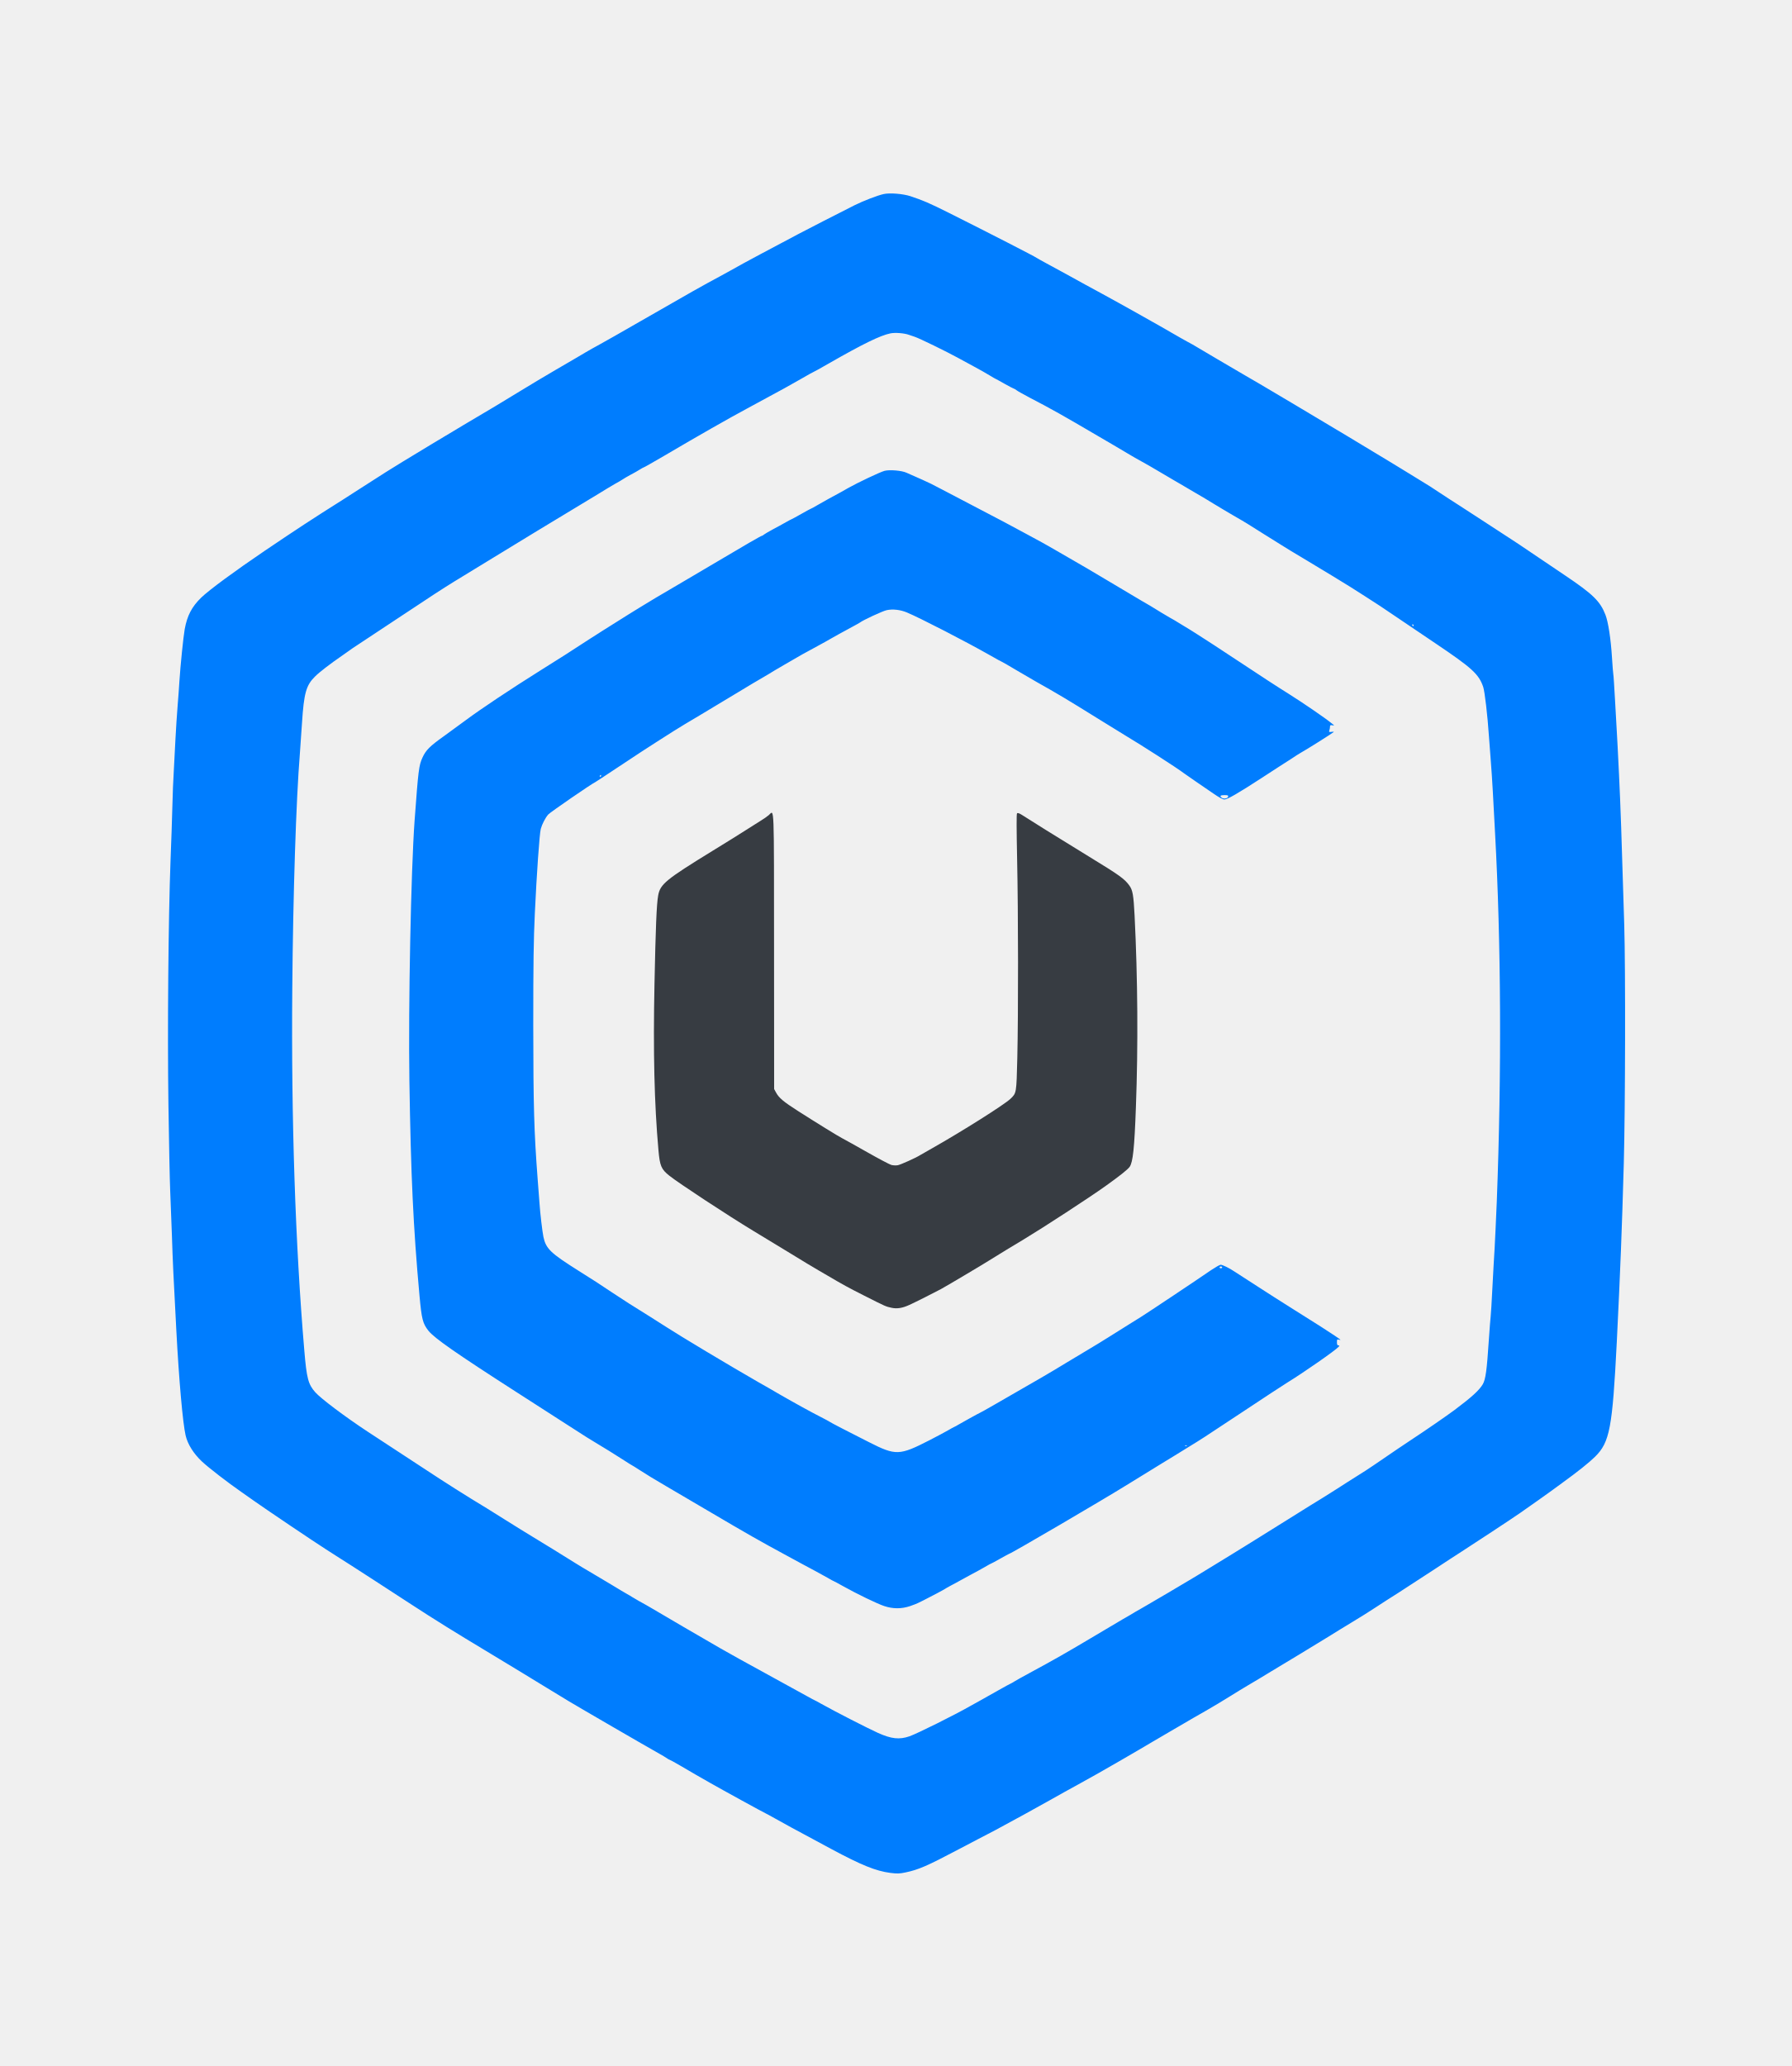
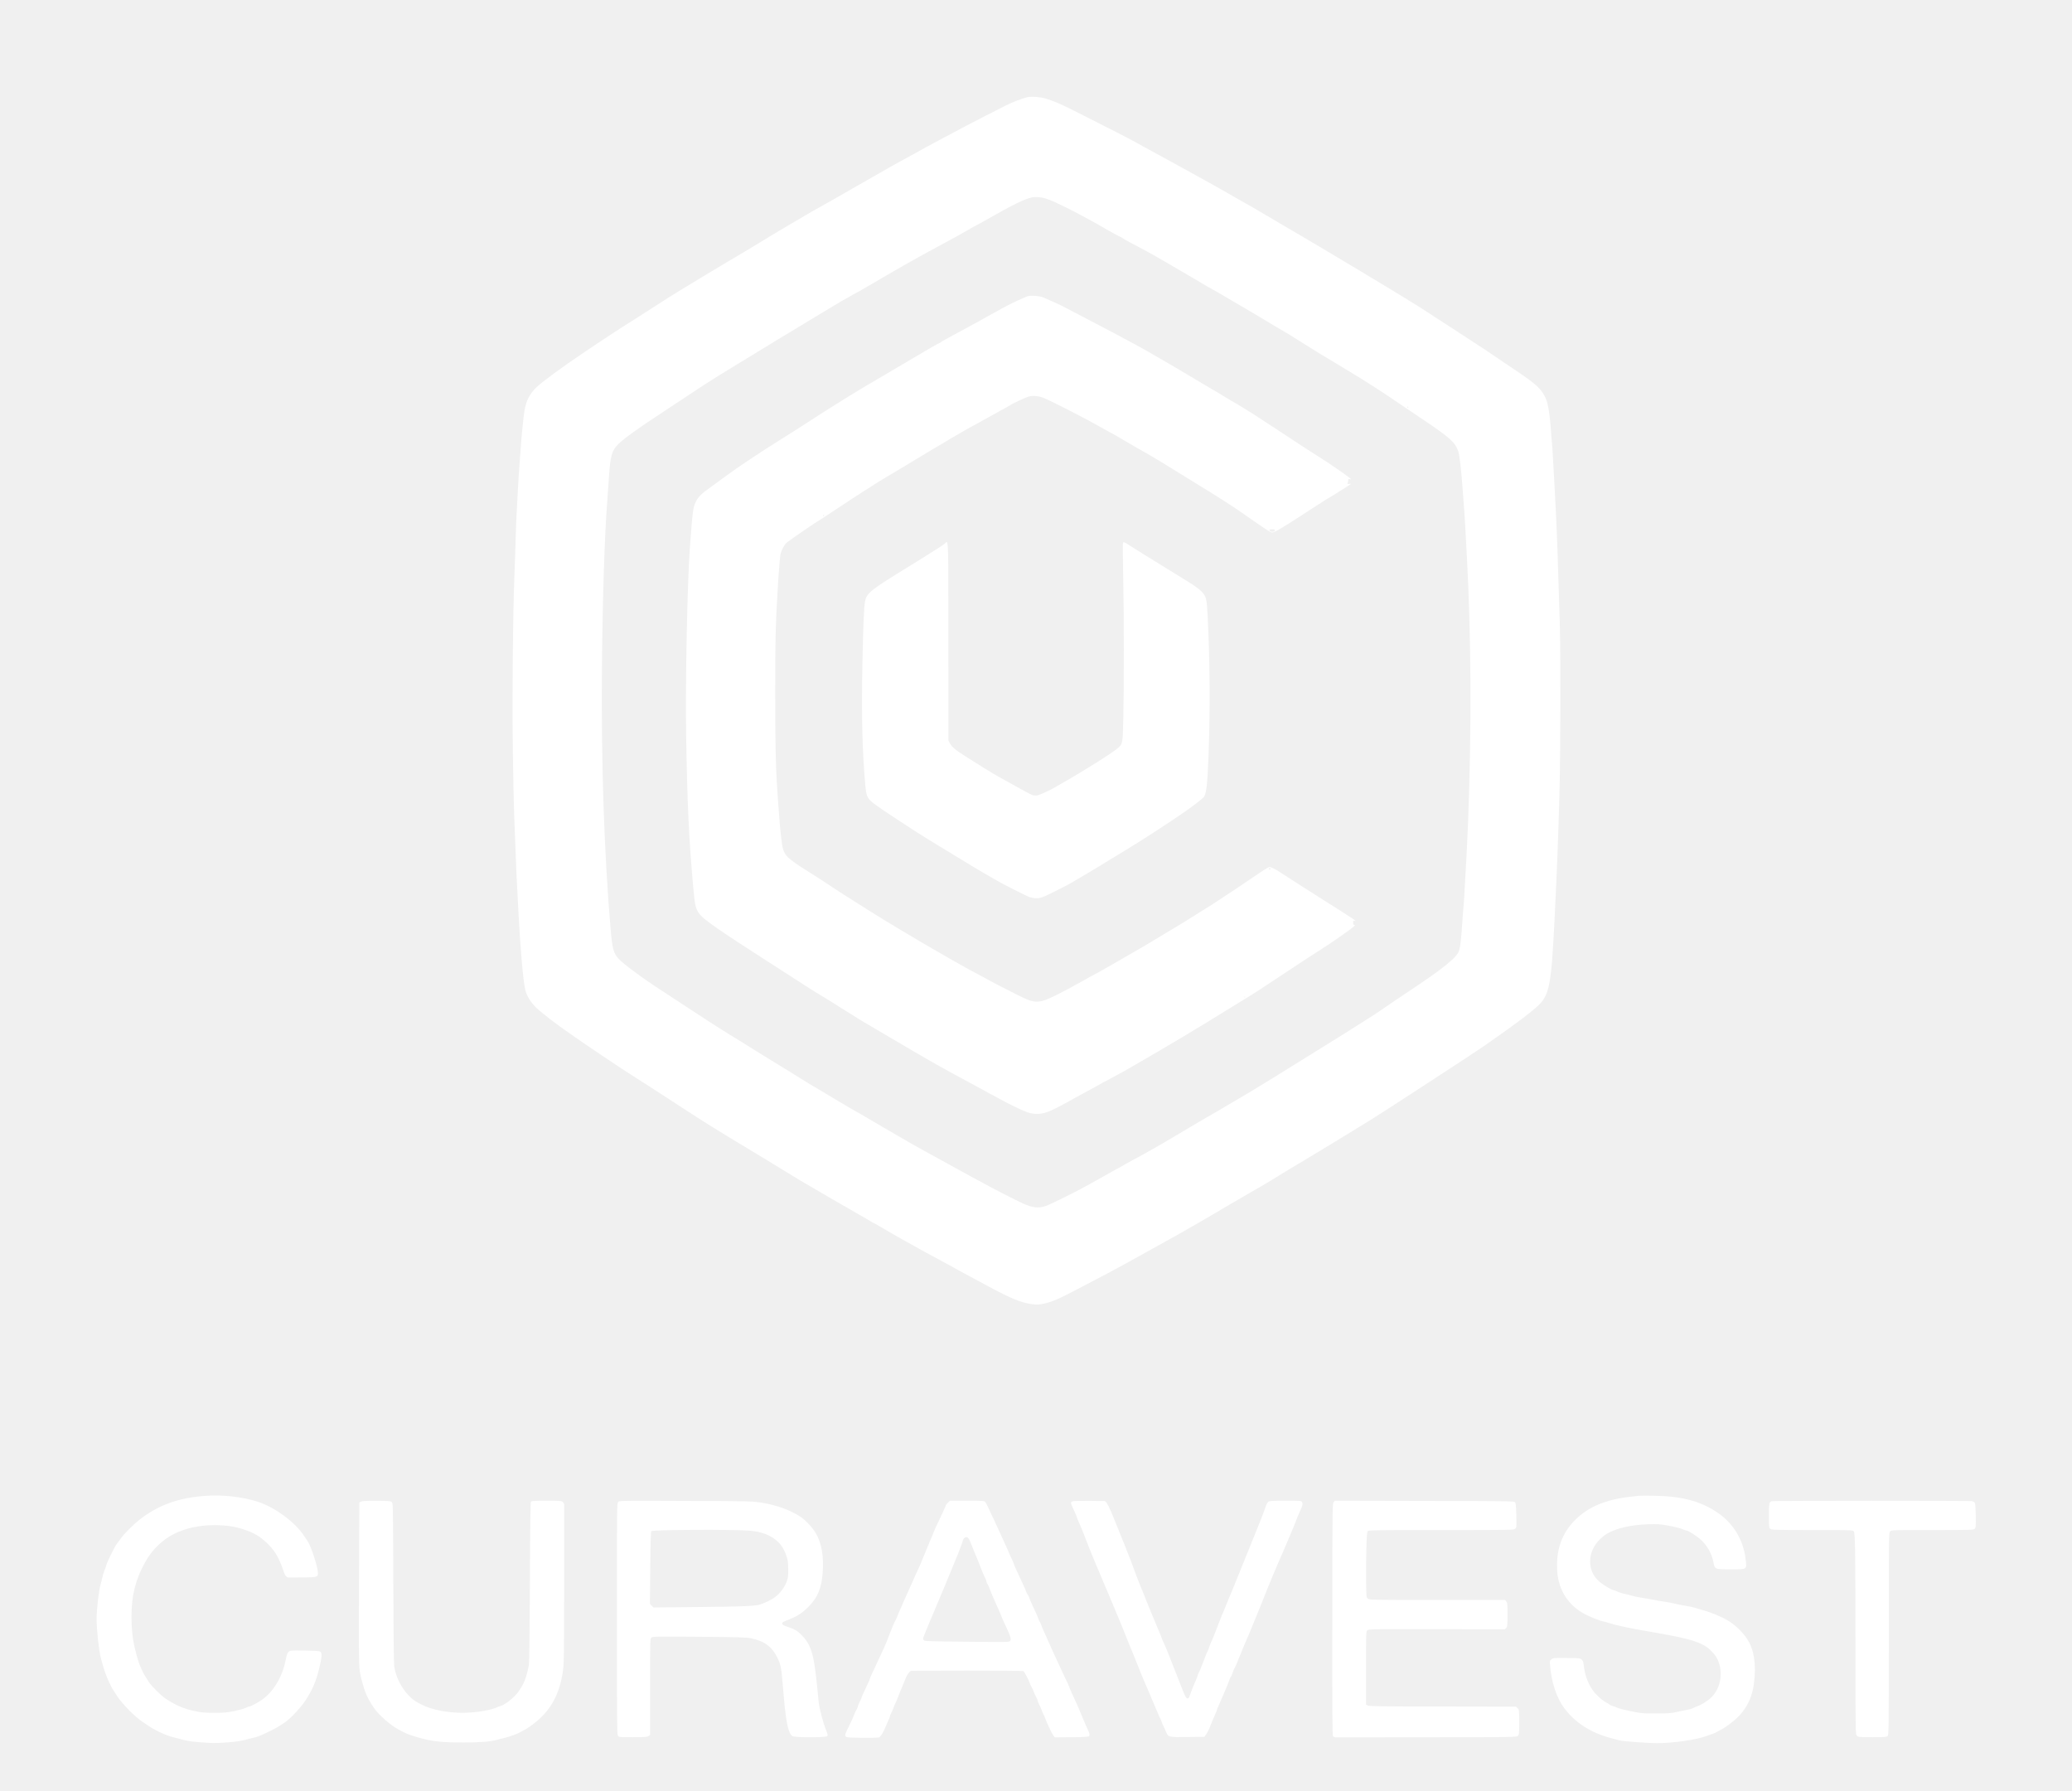
- <svg xmlns="http://www.w3.org/2000/svg" viewBox="0 0 1067.061 1230.040" width="1067.061" height="1230.040">
-   <g transform="translate(16.838,98.327) scale(0.521648)">
+ <svg xmlns="http://www.w3.org/2000/svg" viewBox="0 0 1715.888 1483.036" width="1715.888" height="1483.036">
+   <g transform="translate(341.251,63.307) scale(0.521648)">
    <g id="icon">
      <g transform="translate(0,1968) scale(0.1,-0.1)">
-         <path d="M9765 19350 c-69 -15 -233 -78 -333 -128 -156 -78 -582 -297 -642 -329 -30 -17 -109 -58 -175 -93 -66 -35 -183 -97 -260 -138 -77 -42 -165 -89 -195 -105 -30 -16 -84 -46 -120 -67 -36 -20 -99 -55 -140 -77 -200 -107 -351 -192 -900 -508 -217 -125 -433 -248 -480 -273 -47 -25 -119 -66 -160 -90 -100 -59 -104 -62 -340 -199 -113 -66 -293 -173 -400 -239 -107 -66 -238 -145 -290 -176 -430 -253 -1115 -666 -1250 -753 -19 -12 -75 -49 -125 -80 -49 -32 -128 -82 -175 -112 -47 -30 -129 -83 -182 -117 -357 -225 -529 -338 -898 -587 -348 -236 -635 -447 -727 -536 -107 -105 -158 -203 -187 -358 -16 -91 -49 -414 -61 -600 -3 -55 -12 -179 -20 -275 -8 -96 -19 -269 -25 -385 -6 -115 -14 -280 -19 -365 -6 -85 -13 -265 -16 -400 -3 -135 -13 -414 -21 -620 -25 -662 -36 -1934 -24 -2785 6 -423 15 -862 20 -975 5 -113 14 -347 20 -520 9 -282 17 -462 50 -1075 30 -570 74 -1064 106 -1202 23 -101 91 -209 187 -299 77 -72 295 -240 452 -349 39 -27 99 -69 135 -95 116 -83 696 -474 830 -559 47 -30 115 -74 153 -98 37 -24 100 -64 140 -89 131 -84 171 -110 277 -179 149 -96 246 -159 400 -260 198 -128 188 -122 410 -261 113 -70 304 -187 425 -259 121 -73 303 -183 405 -245 102 -62 245 -149 318 -194 73 -45 183 -112 245 -149 104 -63 887 -517 1030 -597 35 -19 74 -43 87 -52 14 -10 28 -18 32 -18 4 0 58 -30 120 -66 62 -37 142 -84 178 -104 36 -20 112 -64 170 -97 122 -70 620 -343 625 -343 2 0 50 -26 107 -58 57 -32 141 -79 188 -104 47 -25 112 -61 145 -78 33 -18 92 -50 130 -70 39 -21 120 -64 180 -97 347 -186 509 -252 677 -274 80 -10 104 -9 171 5 149 31 245 72 612 266 55 29 156 82 225 118 69 35 154 80 190 99 227 122 460 250 625 343 105 59 246 138 315 175 126 69 329 183 495 280 50 29 143 83 208 121 65 38 133 78 151 89 18 11 111 65 205 120 95 55 184 107 199 116 15 9 44 26 65 38 74 42 108 61 140 80 99 57 174 102 277 166 63 40 158 97 210 128 52 30 167 99 255 153 88 53 239 145 335 202 96 58 238 144 315 192 77 48 205 127 285 175 80 48 197 121 260 163 106 69 166 108 260 167 72 46 221 143 415 270 110 73 249 163 308 201 127 81 587 384 667 440 101 70 311 219 359 254 26 19 82 60 123 90 177 128 307 232 374 298 169 166 199 328 249 1312 41 832 58 1263 80 2040 17 627 20 2213 5 2720 -32 1060 -42 1346 -60 1720 -11 228 -22 447 -25 485 -3 39 -12 198 -20 355 -9 157 -17 292 -20 300 -2 8 -9 94 -15 190 -13 212 -43 408 -75 489 -60 154 -143 235 -460 448 -126 85 -301 202 -387 261 -86 59 -212 143 -280 186 -68 44 -199 129 -293 191 -93 61 -204 133 -245 159 -71 45 -162 104 -289 188 -31 21 -72 47 -91 58 -19 12 -78 47 -130 80 -52 32 -122 75 -155 95 -33 20 -90 55 -128 78 -96 60 -825 497 -1117 670 -74 44 -183 109 -243 144 -59 35 -187 111 -285 167 -194 113 -479 281 -556 327 -27 17 -78 46 -115 65 -36 20 -110 61 -164 93 -117 68 -123 71 -407 231 -124 70 -307 171 -408 226 -101 54 -272 148 -380 208 -108 59 -231 126 -272 148 -41 22 -79 44 -85 48 -24 18 -541 283 -1002 514 -230 115 -296 143 -443 192 -83 27 -235 40 -305 24z m290 -1607 c22 -8 51 -18 65 -22 53 -17 360 -167 495 -241 28 -15 106 -58 175 -95 69 -37 154 -85 189 -107 34 -21 64 -38 66 -38 2 0 47 -25 100 -55 54 -30 101 -55 105 -55 4 0 18 -8 31 -18 13 -11 83 -49 154 -87 246 -128 364 -194 795 -447 80 -47 162 -95 183 -107 21 -12 82 -48 135 -80 53 -32 126 -74 162 -93 36 -19 128 -72 205 -118 77 -45 156 -92 175 -103 19 -11 47 -27 62 -36 14 -9 86 -51 160 -94 73 -42 174 -102 223 -133 50 -31 149 -89 220 -131 72 -41 146 -85 165 -97 19 -13 99 -63 178 -112 78 -49 172 -108 210 -131 37 -24 144 -89 237 -144 238 -143 491 -296 550 -334 28 -18 102 -65 165 -105 63 -40 142 -91 175 -113 81 -55 387 -261 627 -423 422 -284 498 -353 548 -500 17 -49 50 -329 65 -559 3 -49 13 -169 20 -265 8 -96 19 -265 25 -375 5 -110 17 -319 25 -465 69 -1257 76 -2740 20 -4205 -9 -214 -20 -457 -25 -540 -5 -82 -17 -283 -25 -445 -8 -162 -17 -311 -20 -330 -3 -19 -12 -141 -21 -270 -22 -341 -37 -450 -69 -504 -40 -68 -124 -145 -320 -292 -85 -64 -345 -243 -510 -351 -57 -37 -191 -128 -406 -275 -52 -36 -142 -95 -200 -130 -57 -36 -159 -100 -226 -144 -67 -43 -145 -92 -173 -109 -28 -16 -205 -126 -393 -244 -367 -229 -548 -342 -655 -407 -37 -23 -141 -87 -232 -142 -91 -56 -209 -128 -263 -159 -54 -32 -111 -65 -125 -74 -64 -38 -96 -58 -202 -119 -61 -36 -119 -70 -128 -75 -9 -6 -35 -21 -57 -33 -22 -12 -56 -32 -77 -44 -20 -13 -83 -50 -140 -82 -56 -33 -227 -134 -378 -224 -267 -159 -409 -240 -690 -392 -74 -40 -152 -83 -172 -96 -21 -13 -40 -24 -42 -24 -3 0 -67 -35 -143 -78 -76 -43 -169 -96 -208 -117 -38 -21 -88 -48 -110 -61 -178 -102 -602 -313 -695 -346 -115 -40 -207 -30 -360 39 -112 50 -504 251 -642 329 -43 24 -79 44 -82 44 -2 0 -39 20 -82 44 -219 121 -466 257 -524 288 -153 83 -373 205 -470 261 -242 139 -623 362 -768 448 -44 26 -103 60 -162 92 -30 17 -66 38 -80 47 -14 9 -29 19 -35 21 -9 4 -149 87 -200 119 -13 8 -69 42 -126 75 -56 33 -118 70 -138 82 -20 12 -49 30 -66 39 -16 9 -52 31 -80 49 -105 66 -394 245 -495 305 -58 35 -199 122 -315 195 -115 73 -286 179 -380 235 -93 57 -255 160 -360 228 -104 69 -212 139 -240 157 -82 53 -429 280 -585 383 -259 171 -530 375 -593 446 -81 91 -99 158 -126 481 -102 1199 -150 2634 -137 4135 9 1068 43 2139 87 2680 5 69 16 224 24 345 22 339 47 429 149 529 46 47 176 147 306 236 28 19 66 46 85 60 19 14 55 39 82 56 26 17 227 150 446 295 429 285 536 354 667 435 47 28 216 131 375 229 337 207 825 503 1075 653 96 57 191 115 210 127 43 27 134 82 176 106 17 9 42 23 55 31 13 7 31 18 39 24 8 6 45 28 82 48 37 19 86 47 108 61 22 14 42 25 45 25 5 0 96 52 230 130 399 235 749 434 945 539 85 46 202 110 260 141 58 32 137 75 175 95 39 21 127 71 197 111 70 41 130 74 133 74 3 0 83 44 178 99 388 222 583 317 699 341 54 11 160 3 213 -17z m5760 -3313 c3 -5 1 -10 -4 -10 -6 0 -11 5 -11 10 0 6 2 10 4 10 3 0 8 -4 11 -10z M9775 16191 c-54 -15 -311 -137 -415 -196 -51 -30 -91 -52 -230 -127 -30 -17 -85 -48 -122 -69 -36 -22 -69 -39 -71 -39 -3 0 -53 -27 -111 -60 -58 -33 -108 -60 -110 -60 -2 0 -33 -16 -68 -36 -34 -20 -101 -56 -148 -81 -47 -25 -92 -52 -101 -59 -8 -8 -19 -14 -23 -14 -10 0 -207 -114 -486 -280 -80 -48 -255 -151 -390 -230 -306 -179 -427 -251 -510 -303 -36 -22 -94 -58 -130 -80 -71 -44 -155 -97 -210 -132 -19 -12 -59 -37 -89 -56 -30 -19 -103 -65 -163 -104 -214 -140 -327 -212 -553 -353 -343 -215 -677 -438 -848 -565 -84 -62 -199 -146 -256 -187 -156 -111 -202 -157 -240 -240 -42 -90 -48 -143 -91 -725 -41 -573 -72 -2101 -59 -2970 17 -1083 44 -1665 115 -2445 25 -273 37 -320 103 -404 67 -84 320 -260 991 -691 375 -240 471 -302 591 -380 217 -140 266 -171 349 -220 91 -54 158 -96 301 -187 49 -32 91 -58 93 -58 2 0 40 -24 85 -53 102 -65 132 -84 311 -189 80 -47 289 -170 465 -273 467 -275 592 -346 910 -518 61 -33 139 -75 175 -95 36 -19 99 -53 140 -75 41 -22 105 -57 142 -78 36 -22 69 -39 71 -39 3 0 51 -26 108 -58 163 -91 387 -199 469 -227 101 -34 198 -34 297 -1 39 14 80 29 90 35 10 5 38 19 63 31 63 31 233 121 245 130 6 5 37 22 70 40 33 17 78 41 100 54 22 12 81 44 130 71 50 26 120 65 157 86 36 22 69 39 71 39 3 0 49 25 102 55 54 30 99 55 101 55 19 0 1074 618 1359 795 39 24 97 60 130 80 33 20 92 56 130 80 39 24 97 60 130 80 33 20 90 55 128 78 37 23 118 73 180 111 150 92 123 74 617 401 239 159 464 306 500 328 188 115 558 373 590 411 10 13 10 16 -4 16 -12 0 -16 9 -16 36 0 31 3 35 20 29 11 -3 20 -4 20 -2 0 5 -108 77 -210 142 -19 12 -60 38 -90 57 -102 64 -210 133 -273 172 -168 106 -199 126 -362 231 -66 43 -145 94 -175 113 -30 19 -75 48 -99 64 -61 41 -137 78 -159 78 -10 0 -58 -28 -108 -61 -153 -106 -736 -494 -802 -535 -34 -21 -92 -57 -127 -79 -36 -22 -134 -83 -217 -136 -84 -53 -193 -120 -243 -149 -49 -29 -173 -104 -275 -165 -168 -103 -318 -190 -808 -471 -90 -52 -165 -94 -168 -94 -4 0 -226 -123 -254 -140 -8 -6 -24 -14 -35 -19 -11 -5 -45 -23 -75 -41 -30 -18 -125 -68 -210 -112 -345 -177 -386 -178 -690 -24 -246 124 -443 226 -455 236 -5 4 -48 27 -95 51 -105 53 -303 162 -475 261 -71 42 -179 104 -240 138 -336 193 -884 521 -1060 635 -71 46 -244 155 -419 264 -32 20 -119 77 -193 126 -160 107 -199 132 -385 249 -316 199 -368 249 -397 384 -12 59 -37 265 -45 387 -3 44 -13 168 -21 275 -41 542 -49 824 -50 1750 0 717 4 983 18 1280 21 449 53 910 68 965 14 52 51 124 84 163 20 24 495 351 541 372 6 3 116 75 245 161 220 146 368 243 449 294 40 25 81 51 201 128 47 30 184 113 305 184 120 72 314 188 429 258 116 70 235 142 265 158 30 17 66 38 80 47 14 10 97 59 185 110 213 124 212 123 355 200 69 37 149 82 178 99 52 30 101 57 247 136 39 21 75 41 80 45 34 27 261 132 305 141 70 15 155 5 230 -26 153 -64 677 -334 953 -491 71 -41 132 -74 135 -74 2 0 79 -44 171 -99 91 -54 189 -111 218 -127 242 -136 340 -194 726 -434 119 -74 250 -155 289 -178 194 -116 591 -371 668 -430 14 -10 75 -52 135 -94 61 -41 153 -104 206 -141 62 -43 107 -67 124 -67 34 0 162 74 426 246 68 45 157 102 197 128 39 25 105 67 145 93 39 27 80 52 90 58 92 52 365 224 390 245 4 4 -7 5 -24 2 -30 -4 -32 -3 -25 19 4 13 8 32 7 43 0 14 6 17 27 13 26 -5 26 -4 -9 23 -77 63 -331 236 -490 336 -128 80 -278 177 -674 439 -126 83 -252 166 -280 183 -27 18 -81 52 -120 77 -38 24 -97 61 -130 80 -33 20 -78 47 -100 61 -22 13 -47 27 -55 31 -12 6 -160 95 -220 133 -8 5 -55 33 -105 61 -49 29 -214 127 -365 217 -151 91 -358 212 -460 270 -102 58 -201 115 -220 127 -19 12 -134 75 -255 140 -121 65 -242 130 -270 145 -82 44 -250 132 -420 220 -88 46 -212 110 -275 144 -122 65 -156 81 -232 115 -27 12 -67 30 -90 40 -24 11 -65 29 -93 41 -54 25 -194 36 -250 21z m-3235 -3481 c0 -5 -5 -10 -11 -10 -5 0 -7 5 -4 10 3 6 8 10 11 10 2 0 4 -4 4 -10z m7158 -237 c-4 -22 -53 -30 -74 -12 -25 20 -15 29 32 29 38 0 45 -3 42 -17z m-68 -5373 c0 -5 -7 -10 -15 -10 -8 0 -15 5 -15 10 0 6 7 10 15 10 8 0 15 -4 15 -10z m-403 -2036 c-3 -3 -12 -4 -19 -1 -8 3 -5 6 6 6 11 1 17 -2 13 -5z" fill="#007DFE" />
+         <path d="M9765 19350 c-69 -15 -233 -78 -333 -128 -156 -78 -582 -297 -642 -329 -30 -17 -109 -58 -175 -93 -66 -35 -183 -97 -260 -138 -77 -42 -165 -89 -195 -105 -30 -16 -84 -46 -120 -67 -36 -20 -99 -55 -140 -77 -200 -107 -351 -192 -900 -508 -217 -125 -433 -248 -480 -273 -47 -25 -119 -66 -160 -90 -100 -59 -104 -62 -340 -199 -113 -66 -293 -173 -400 -239 -107 -66 -238 -145 -290 -176 -430 -253 -1115 -666 -1250 -753 -19 -12 -75 -49 -125 -80 -49 -32 -128 -82 -175 -112 -47 -30 -129 -83 -182 -117 -357 -225 -529 -338 -898 -587 -348 -236 -635 -447 -727 -536 -107 -105 -158 -203 -187 -358 -16 -91 -49 -414 -61 -600 -3 -55 -12 -179 -20 -275 -8 -96 -19 -269 -25 -385 -6 -115 -14 -280 -19 -365 -6 -85 -13 -265 -16 -400 -3 -135 -13 -414 -21 -620 -25 -662 -36 -1934 -24 -2785 6 -423 15 -862 20 -975 5 -113 14 -347 20 -520 9 -282 17 -462 50 -1075 30 -570 74 -1064 106 -1202 23 -101 91 -209 187 -299 77 -72 295 -240 452 -349 39 -27 99 -69 135 -95 116 -83 696 -474 830 -559 47 -30 115 -74 153 -98 37 -24 100 -64 140 -89 131 -84 171 -110 277 -179 149 -96 246 -159 400 -260 198 -128 188 -122 410 -261 113 -70 304 -187 425 -259 121 -73 303 -183 405 -245 102 -62 245 -149 318 -194 73 -45 183 -112 245 -149 104 -63 887 -517 1030 -597 35 -19 74 -43 87 -52 14 -10 28 -18 32 -18 4 0 58 -30 120 -66 62 -37 142 -84 178 -104 36 -20 112 -64 170 -97 122 -70 620 -343 625 -343 2 0 50 -26 107 -58 57 -32 141 -79 188 -104 47 -25 112 -61 145 -78 33 -18 92 -50 130 -70 39 -21 120 -64 180 -97 347 -186 509 -252 677 -274 80 -10 104 -9 171 5 149 31 245 72 612 266 55 29 156 82 225 118 69 35 154 80 190 99 227 122 460 250 625 343 105 59 246 138 315 175 126 69 329 183 495 280 50 29 143 83 208 121 65 38 133 78 151 89 18 11 111 65 205 120 95 55 184 107 199 116 15 9 44 26 65 38 74 42 108 61 140 80 99 57 174 102 277 166 63 40 158 97 210 128 52 30 167 99 255 153 88 53 239 145 335 202 96 58 238 144 315 192 77 48 205 127 285 175 80 48 197 121 260 163 106 69 166 108 260 167 72 46 221 143 415 270 110 73 249 163 308 201 127 81 587 384 667 440 101 70 311 219 359 254 26 19 82 60 123 90 177 128 307 232 374 298 169 166 199 328 249 1312 41 832 58 1263 80 2040 17 627 20 2213 5 2720 -32 1060 -42 1346 -60 1720 -11 228 -22 447 -25 485 -3 39 -12 198 -20 355 -9 157 -17 292 -20 300 -2 8 -9 94 -15 190 -13 212 -43 408 -75 489 -60 154 -143 235 -460 448 -126 85 -301 202 -387 261 -86 59 -212 143 -280 186 -68 44 -199 129 -293 191 -93 61 -204 133 -245 159 -71 45 -162 104 -289 188 -31 21 -72 47 -91 58 -19 12 -78 47 -130 80 -52 32 -122 75 -155 95 -33 20 -90 55 -128 78 -96 60 -825 497 -1117 670 -74 44 -183 109 -243 144 -59 35 -187 111 -285 167 -194 113 -479 281 -556 327 -27 17 -78 46 -115 65 -36 20 -110 61 -164 93 -117 68 -123 71 -407 231 -124 70 -307 171 -408 226 -101 54 -272 148 -380 208 -108 59 -231 126 -272 148 -41 22 -79 44 -85 48 -24 18 -541 283 -1002 514 -230 115 -296 143 -443 192 -83 27 -235 40 -305 24z m290 -1607 c22 -8 51 -18 65 -22 53 -17 360 -167 495 -241 28 -15 106 -58 175 -95 69 -37 154 -85 189 -107 34 -21 64 -38 66 -38 2 0 47 -25 100 -55 54 -30 101 -55 105 -55 4 0 18 -8 31 -18 13 -11 83 -49 154 -87 246 -128 364 -194 795 -447 80 -47 162 -95 183 -107 21 -12 82 -48 135 -80 53 -32 126 -74 162 -93 36 -19 128 -72 205 -118 77 -45 156 -92 175 -103 19 -11 47 -27 62 -36 14 -9 86 -51 160 -94 73 -42 174 -102 223 -133 50 -31 149 -89 220 -131 72 -41 146 -85 165 -97 19 -13 99 -63 178 -112 78 -49 172 -108 210 -131 37 -24 144 -89 237 -144 238 -143 491 -296 550 -334 28 -18 102 -65 165 -105 63 -40 142 -91 175 -113 81 -55 387 -261 627 -423 422 -284 498 -353 548 -500 17 -49 50 -329 65 -559 3 -49 13 -169 20 -265 8 -96 19 -265 25 -375 5 -110 17 -319 25 -465 69 -1257 76 -2740 20 -4205 -9 -214 -20 -457 -25 -540 -5 -82 -17 -283 -25 -445 -8 -162 -17 -311 -20 -330 -3 -19 -12 -141 -21 -270 -22 -341 -37 -450 -69 -504 -40 -68 -124 -145 -320 -292 -85 -64 -345 -243 -510 -351 -57 -37 -191 -128 -406 -275 -52 -36 -142 -95 -200 -130 -57 -36 -159 -100 -226 -144 -67 -43 -145 -92 -173 -109 -28 -16 -205 -126 -393 -244 -367 -229 -548 -342 -655 -407 -37 -23 -141 -87 -232 -142 -91 -56 -209 -128 -263 -159 -54 -32 -111 -65 -125 -74 -64 -38 -96 -58 -202 -119 -61 -36 -119 -70 -128 -75 -9 -6 -35 -21 -57 -33 -22 -12 -56 -32 -77 -44 -20 -13 -83 -50 -140 -82 -56 -33 -227 -134 -378 -224 -267 -159 -409 -240 -690 -392 -74 -40 -152 -83 -172 -96 -21 -13 -40 -24 -42 -24 -3 0 -67 -35 -143 -78 -76 -43 -169 -96 -208 -117 -38 -21 -88 -48 -110 -61 -178 -102 -602 -313 -695 -346 -115 -40 -207 -30 -360 39 -112 50 -504 251 -642 329 -43 24 -79 44 -82 44 -2 0 -39 20 -82 44 -219 121 -466 257 -524 288 -153 83 -373 205 -470 261 -242 139 -623 362 -768 448 -44 26 -103 60 -162 92 -30 17 -66 38 -80 47 -14 9 -29 19 -35 21 -9 4 -149 87 -200 119 -13 8 -69 42 -126 75 -56 33 -118 70 -138 82 -20 12 -49 30 -66 39 -16 9 -52 31 -80 49 -105 66 -394 245 -495 305 -58 35 -199 122 -315 195 -115 73 -286 179 -380 235 -93 57 -255 160 -360 228 -104 69 -212 139 -240 157 -82 53 -429 280 -585 383 -259 171 -530 375 -593 446 -81 91 -99 158 -126 481 -102 1199 -150 2634 -137 4135 9 1068 43 2139 87 2680 5 69 16 224 24 345 22 339 47 429 149 529 46 47 176 147 306 236 28 19 66 46 85 60 19 14 55 39 82 56 26 17 227 150 446 295 429 285 536 354 667 435 47 28 216 131 375 229 337 207 825 503 1075 653 96 57 191 115 210 127 43 27 134 82 176 106 17 9 42 23 55 31 13 7 31 18 39 24 8 6 45 28 82 48 37 19 86 47 108 61 22 14 42 25 45 25 5 0 96 52 230 130 399 235 749 434 945 539 85 46 202 110 260 141 58 32 137 75 175 95 39 21 127 71 197 111 70 41 130 74 133 74 3 0 83 44 178 99 388 222 583 317 699 341 54 11 160 3 213 -17z m5760 -3313 c3 -5 1 -10 -4 -10 -6 0 -11 5 -11 10 0 6 2 10 4 10 3 0 8 -4 11 -10z M9775 16191 c-54 -15 -311 -137 -415 -196 -51 -30 -91 -52 -230 -127 -30 -17 -85 -48 -122 -69 -36 -22 -69 -39 -71 -39 -3 0 -53 -27 -111 -60 -58 -33 -108 -60 -110 -60 -2 0 -33 -16 -68 -36 -34 -20 -101 -56 -148 -81 -47 -25 -92 -52 -101 -59 -8 -8 -19 -14 -23 -14 -10 0 -207 -114 -486 -280 -80 -48 -255 -151 -390 -230 -306 -179 -427 -251 -510 -303 -36 -22 -94 -58 -130 -80 -71 -44 -155 -97 -210 -132 -19 -12 -59 -37 -89 -56 -30 -19 -103 -65 -163 -104 -214 -140 -327 -212 -553 -353 -343 -215 -677 -438 -848 -565 -84 -62 -199 -146 -256 -187 -156 -111 -202 -157 -240 -240 -42 -90 -48 -143 -91 -725 -41 -573 -72 -2101 -59 -2970 17 -1083 44 -1665 115 -2445 25 -273 37 -320 103 -404 67 -84 320 -260 991 -691 375 -240 471 -302 591 -380 217 -140 266 -171 349 -220 91 -54 158 -96 301 -187 49 -32 91 -58 93 -58 2 0 40 -24 85 -53 102 -65 132 -84 311 -189 80 -47 289 -170 465 -273 467 -275 592 -346 910 -518 61 -33 139 -75 175 -95 36 -19 99 -53 140 -75 41 -22 105 -57 142 -78 36 -22 69 -39 71 -39 3 0 51 -26 108 -58 163 -91 387 -199 469 -227 101 -34 198 -34 297 -1 39 14 80 29 90 35 10 5 38 19 63 31 63 31 233 121 245 130 6 5 37 22 70 40 33 17 78 41 100 54 22 12 81 44 130 71 50 26 120 65 157 86 36 22 69 39 71 39 3 0 49 25 102 55 54 30 99 55 101 55 19 0 1074 618 1359 795 39 24 97 60 130 80 33 20 92 56 130 80 39 24 97 60 130 80 33 20 90 55 128 78 37 23 118 73 180 111 150 92 123 74 617 401 239 159 464 306 500 328 188 115 558 373 590 411 10 13 10 16 -4 16 -12 0 -16 9 -16 36 0 31 3 35 20 29 11 -3 20 -4 20 -2 0 5 -108 77 -210 142 -19 12 -60 38 -90 57 -102 64 -210 133 -273 172 -168 106 -199 126 -362 231 -66 43 -145 94 -175 113 -30 19 -75 48 -99 64 -61 41 -137 78 -159 78 -10 0 -58 -28 -108 -61 -153 -106 -736 -494 -802 -535 -34 -21 -92 -57 -127 -79 -36 -22 -134 -83 -217 -136 -84 -53 -193 -120 -243 -149 -49 -29 -173 -104 -275 -165 -168 -103 -318 -190 -808 -471 -90 -52 -165 -94 -168 -94 -4 0 -226 -123 -254 -140 -8 -6 -24 -14 -35 -19 -11 -5 -45 -23 -75 -41 -30 -18 -125 -68 -210 -112 -345 -177 -386 -178 -690 -24 -246 124 -443 226 -455 236 -5 4 -48 27 -95 51 -105 53 -303 162 -475 261 -71 42 -179 104 -240 138 -336 193 -884 521 -1060 635 -71 46 -244 155 -419 264 -32 20 -119 77 -193 126 -160 107 -199 132 -385 249 -316 199 -368 249 -397 384 -12 59 -37 265 -45 387 -3 44 -13 168 -21 275 -41 542 -49 824 -50 1750 0 717 4 983 18 1280 21 449 53 910 68 965 14 52 51 124 84 163 20 24 495 351 541 372 6 3 116 75 245 161 220 146 368 243 449 294 40 25 81 51 201 128 47 30 184 113 305 184 120 72 314 188 429 258 116 70 235 142 265 158 30 17 66 38 80 47 14 10 97 59 185 110 213 124 212 123 355 200 69 37 149 82 178 99 52 30 101 57 247 136 39 21 75 41 80 45 34 27 261 132 305 141 70 15 155 5 230 -26 153 -64 677 -334 953 -491 71 -41 132 -74 135 -74 2 0 79 -44 171 -99 91 -54 189 -111 218 -127 242 -136 340 -194 726 -434 119 -74 250 -155 289 -178 194 -116 591 -371 668 -430 14 -10 75 -52 135 -94 61 -41 153 -104 206 -141 62 -43 107 -67 124 -67 34 0 162 74 426 246 68 45 157 102 197 128 39 25 105 67 145 93 39 27 80 52 90 58 92 52 365 224 390 245 4 4 -7 5 -24 2 -30 -4 -32 -3 -25 19 4 13 8 32 7 43 0 14 6 17 27 13 26 -5 26 -4 -9 23 -77 63 -331 236 -490 336 -128 80 -278 177 -674 439 -126 83 -252 166 -280 183 -27 18 -81 52 -120 77 -38 24 -97 61 -130 80 -33 20 -78 47 -100 61 -22 13 -47 27 -55 31 -12 6 -160 95 -220 133 -8 5 -55 33 -105 61 -49 29 -214 127 -365 217 -151 91 -358 212 -460 270 -102 58 -201 115 -220 127 -19 12 -134 75 -255 140 -121 65 -242 130 -270 145 -82 44 -250 132 -420 220 -88 46 -212 110 -275 144 -122 65 -156 81 -232 115 -27 12 -67 30 -90 40 -24 11 -65 29 -93 41 -54 25 -194 36 -250 21z m-3235 -3481 c0 -5 -5 -10 -11 -10 -5 0 -7 5 -4 10 3 6 8 10 11 10 2 0 4 -4 4 -10z m7158 -237 c-4 -22 -53 -30 -74 -12 -25 20 -15 29 32 29 38 0 45 -3 42 -17z m-68 -5373 c0 -5 -7 -10 -15 -10 -8 0 -15 5 -15 10 0 6 7 10 15 10 8 0 15 -4 15 -10z m-403 -2036 c-3 -3 -12 -4 -19 -1 -8 3 -5 6 6 6 11 1 17 -2 13 -5z" fill="#FFFFFF" />
      </g>
      <g transform="translate(0,1968) scale(0.1,-0.1)">
-         <path d="M8454 12262 c-17 -15 -60 -45 -95 -66 -35 -22 -100 -63 -144 -91 -135 -86 -203 -128 -400 -249 -537 -330 -601 -382 -624 -512 -18 -97 -29 -368 -42 -1008 -16 -777 -2 -1370 45 -1896 16 -183 32 -220 125 -294 109 -87 670 -455 956 -628 94 -56 285 -172 425 -258 140 -86 284 -173 320 -193 36 -21 83 -48 105 -61 164 -97 244 -141 415 -227 251 -127 247 -125 314 -140 64 -14 126 -4 206 33 72 33 277 136 359 180 77 42 521 306 624 372 31 20 177 109 324 197 224 135 737 469 928 605 168 120 256 190 279 222 37 55 54 211 71 682 26 694 21 1470 -15 2185 -12 236 -22 290 -59 342 -56 78 -111 117 -456 328 -448 275 -608 375 -771 479 -31 20 -49 25 -56 18 -7 -7 -6 -173 1 -529 13 -609 14 -1744 2 -2264 -10 -405 -9 -399 -79 -466 -71 -67 -549 -369 -892 -563 -69 -39 -132 -75 -140 -80 -47 -30 -221 -108 -253 -114 -20 -4 -54 -2 -74 3 -21 6 -146 72 -278 147 -132 75 -258 145 -280 156 -47 24 -287 172 -505 311 -169 108 -220 151 -253 212 l-22 40 -1 1575 c-1 1729 4 1609 -60 1552z" fill="#373C42" />
+         <path d="M8454 12262 c-17 -15 -60 -45 -95 -66 -35 -22 -100 -63 -144 -91 -135 -86 -203 -128 -400 -249 -537 -330 -601 -382 -624 -512 -18 -97 -29 -368 -42 -1008 -16 -777 -2 -1370 45 -1896 16 -183 32 -220 125 -294 109 -87 670 -455 956 -628 94 -56 285 -172 425 -258 140 -86 284 -173 320 -193 36 -21 83 -48 105 -61 164 -97 244 -141 415 -227 251 -127 247 -125 314 -140 64 -14 126 -4 206 33 72 33 277 136 359 180 77 42 521 306 624 372 31 20 177 109 324 197 224 135 737 469 928 605 168 120 256 190 279 222 37 55 54 211 71 682 26 694 21 1470 -15 2185 -12 236 -22 290 -59 342 -56 78 -111 117 -456 328 -448 275 -608 375 -771 479 -31 20 -49 25 -56 18 -7 -7 -6 -173 1 -529 13 -609 14 -1744 2 -2264 -10 -405 -9 -399 -79 -466 -71 -67 -549 -369 -892 -563 -69 -39 -132 -75 -140 -80 -47 -30 -221 -108 -253 -114 -20 -4 -54 -2 -74 3 -21 6 -146 72 -278 147 -132 75 -258 145 -280 156 -47 24 -287 172 -505 311 -169 108 -220 151 -253 212 l-22 40 -1 1575 c-1 1729 4 1609 -60 1552z" fill="#FFFFFF" />
      </g>
    </g>
  </g>
+   <g transform="translate(58.490,1151.273) scale(0.551538)">
+     <g id="text" transform="translate(0,558) scale(0.1,-0.1)">
+       <path d="M2020 3993 c-404 -29 -702 -138 -985 -357 -89 -70 -226 -206 -278 -278 -25 -34 -56 -75 -67 -91 -31 -39 -146 -276 -155 -316 -4 -18 -15 -52 -26 -75 -10 -24 -24 -67 -30 -97 -6 -30 -20 -83 -30 -119 -26 -85 -59 -376 -59 -515 0 -161 35 -483 63 -584 14 -47 29 -104 35 -126 17 -65 67 -197 90 -240 12 -22 22 -43 22 -46 0 -8 55 -98 99 -164 86 -127 269 -312 382 -386 20 -13 63 -42 95 -64 104 -70 276 -148 383 -171 35 -8 94 -23 130 -34 71 -21 192 -35 391 -46 158 -8 447 16 541 46 37 11 91 24 120 30 57 10 118 35 264 107 85 42 109 56 215 127 76 50 232 216 302 321 104 157 159 282 207 475 40 160 48 228 28 255 -14 19 -30 20 -219 25 -112 3 -218 1 -236 -3 -39 -10 -54 -38 -75 -147 -50 -247 -179 -464 -353 -588 -51 -37 -173 -102 -191 -102 -8 0 -32 -9 -53 -20 -22 -11 -97 -32 -167 -47 -111 -24 -151 -27 -303 -27 -152 0 -192 3 -300 26 -161 34 -283 87 -430 184 -72 48 -211 185 -257 254 -39 59 -93 150 -93 157 0 3 -11 27 -24 53 -39 78 -93 274 -118 425 -32 202 -32 478 0 660 29 161 75 298 147 438 79 154 146 244 257 344 118 106 238 170 408 221 257 76 597 74 835 -4 55 -18 130 -47 166 -66 119 -60 241 -170 324 -293 34 -49 91 -175 114 -250 27 -88 48 -116 87 -118 16 0 113 0 215 1 214 2 224 6 222 71 -4 95 -101 393 -153 471 -9 14 -33 50 -54 81 -138 211 -444 434 -706 517 -228 72 -520 104 -780 85z M23545 3994 c-16 -2 -73 -9 -125 -14 -365 -41 -631 -151 -826 -345 -207 -205 -295 -459 -272 -782 20 -281 171 -510 423 -641 66 -34 237 -102 257 -102 7 0 47 -11 88 -24 116 -37 320 -81 610 -130 685 -117 835 -169 974 -335 150 -179 132 -486 -37 -652 -54 -53 -161 -120 -222 -139 -22 -7 -49 -19 -60 -26 -11 -7 -49 -18 -85 -24 -36 -6 -105 -20 -155 -32 -77 -18 -121 -22 -305 -22 -206 -1 -222 0 -380 33 -91 18 -178 40 -194 48 -16 8 -50 21 -77 29 -26 8 -51 19 -54 24 -4 6 -25 20 -48 31 -62 31 -162 123 -206 188 -73 108 -116 228 -131 366 -7 56 -13 74 -33 91 -23 19 -37 21 -224 23 -192 2 -201 1 -228 -20 -27 -22 -28 -24 -21 -97 20 -246 98 -480 209 -631 163 -223 408 -379 716 -458 53 -14 112 -29 131 -34 47 -12 421 -39 545 -39 256 0 614 53 760 112 28 11 66 24 85 30 19 6 46 18 60 27 14 9 38 23 55 30 62 27 215 143 279 213 125 134 195 288 221 484 19 146 19 274 0 393 -28 169 -87 282 -215 412 -53 53 -115 103 -164 132 -43 26 -80 47 -83 47 -2 0 -30 12 -61 27 -72 34 -167 69 -257 94 -38 11 -90 26 -115 34 -25 8 -90 21 -145 30 -55 8 -123 22 -151 30 -28 8 -99 21 -158 30 -60 8 -125 19 -145 25 -21 5 -96 19 -167 29 -71 11 -148 27 -172 35 -23 8 -70 20 -103 26 -34 6 -85 22 -114 36 -30 13 -59 24 -65 24 -24 0 -159 82 -213 131 -181 161 -175 443 13 628 33 32 84 73 115 90 145 82 363 130 620 138 129 4 170 1 295 -21 80 -14 172 -37 205 -50 33 -14 66 -26 73 -26 21 0 130 -69 190 -118 104 -87 181 -216 207 -347 23 -118 16 -115 260 -115 255 0 243 -8 225 151 -31 285 -183 538 -417 697 -259 176 -533 249 -958 257 -110 2 -213 1 -230 -1z M4360 3907 l-25 -13 -5 -1134 c-3 -624 -2 -1198 2 -1275 5 -114 13 -164 41 -270 49 -183 83 -259 179 -402 75 -113 260 -273 388 -337 25 -12 54 -27 65 -34 45 -26 161 -65 290 -97 166 -42 309 -55 605 -55 238 0 405 13 490 37 30 8 89 24 130 33 71 17 181 57 225 82 11 7 34 18 50 26 51 25 137 84 208 144 216 183 337 413 386 733 19 124 20 182 21 1320 0 655 1 1196 0 1203 0 6 -9 21 -20 32 -19 19 -33 20 -244 20 -170 0 -226 -3 -234 -13 -8 -9 -13 -381 -16 -1207 -3 -708 -9 -1215 -15 -1245 -37 -193 -72 -281 -158 -403 -63 -88 -205 -200 -278 -218 -17 -4 -48 -16 -69 -27 -22 -10 -105 -31 -185 -45 -206 -35 -419 -35 -616 1 -131 25 -229 55 -300 94 -16 9 -43 23 -60 31 -174 90 -328 330 -357 554 -6 52 -11 522 -13 1263 -4 1175 -4 1180 -24 1196 -18 15 -51 17 -228 18 -150 1 -215 -3 -233 -12z M8222 3902 c-20 -20 -20 -44 -20 -1754 0 -1471 2 -1736 14 -1755 14 -23 17 -23 228 -23 189 0 216 2 235 18 l22 17 0 721 c-1 701 0 722 19 739 18 16 62 17 717 12 592 -5 710 -8 777 -22 209 -43 322 -130 407 -310 38 -83 53 -150 64 -305 4 -47 15 -180 26 -297 34 -376 70 -527 130 -559 40 -20 486 -21 514 0 18 13 17 17 -18 107 -33 84 -85 273 -100 369 -4 19 -11 91 -17 160 -6 69 -22 217 -36 330 -38 304 -87 432 -211 556 -60 61 -105 87 -213 123 -58 20 -75 30 -75 45 0 22 6 26 109 66 114 44 190 94 282 185 138 136 198 278 216 514 19 249 -18 455 -108 602 -52 83 -152 190 -227 239 -144 97 -364 177 -582 211 -137 22 -163 23 -1137 26 -980 4 -997 4 -1016 -15z m1978 -432 c139 -12 256 -48 346 -108 101 -67 157 -143 201 -269 23 -68 27 -95 27 -203 1 -116 -1 -131 -28 -198 -37 -90 -104 -175 -183 -229 -58 -39 -152 -84 -218 -103 -75 -22 -268 -30 -906 -36 l-687 -7 -27 27 -27 27 5 540 c3 396 8 544 16 552 22 22 1224 28 1481 7z M13171 3889 c-17 -17 -31 -35 -31 -41 0 -6 -40 -95 -89 -197 -49 -102 -92 -197 -96 -211 -4 -14 -19 -49 -32 -79 -14 -30 -31 -70 -38 -90 -8 -20 -30 -74 -50 -121 -20 -47 -43 -103 -51 -125 -8 -22 -25 -62 -38 -90 -41 -86 -73 -157 -115 -255 -23 -52 -52 -117 -66 -145 -13 -27 -40 -88 -60 -135 -20 -47 -44 -103 -55 -125 -11 -22 -27 -60 -35 -85 -9 -24 -22 -54 -29 -65 -14 -21 -53 -111 -91 -210 -12 -33 -32 -85 -44 -115 -12 -30 -32 -77 -45 -105 -42 -87 -98 -208 -121 -260 -13 -27 -37 -79 -54 -115 -17 -36 -31 -69 -31 -74 0 -5 -14 -39 -31 -75 -64 -133 -88 -187 -94 -210 -4 -14 -18 -45 -31 -69 -13 -25 -24 -52 -24 -61 0 -9 -10 -32 -21 -51 -12 -19 -28 -53 -36 -75 -15 -43 -46 -112 -99 -216 -41 -81 -43 -106 -8 -119 27 -11 444 -14 482 -4 23 7 70 84 100 164 7 19 24 57 37 84 14 28 25 57 25 65 0 9 8 30 18 46 11 17 27 55 37 85 10 30 24 64 31 76 8 11 22 45 33 75 10 29 35 92 56 139 20 47 47 112 59 144 11 33 35 74 51 92 l30 31 840 2 c462 0 845 -2 851 -7 15 -10 78 -129 94 -178 7 -21 21 -50 30 -64 9 -14 23 -43 30 -65 7 -22 23 -58 36 -81 13 -22 24 -48 24 -56 0 -8 11 -35 23 -59 13 -24 30 -62 37 -84 7 -22 19 -49 26 -60 7 -11 20 -41 29 -65 8 -25 24 -63 35 -85 10 -22 30 -65 44 -95 14 -30 34 -66 45 -79 l18 -24 249 2 c157 1 253 6 261 13 19 15 16 36 -13 98 -14 30 -49 109 -76 175 -91 218 -106 252 -117 271 -14 26 -91 200 -91 208 0 3 -25 59 -56 123 -31 65 -67 143 -81 173 -13 30 -39 87 -58 125 -42 89 -72 157 -124 275 -23 52 -53 118 -65 145 -13 28 -29 67 -36 87 -6 21 -15 40 -20 43 -5 3 -14 22 -20 43 -12 36 -22 60 -93 212 -19 41 -38 86 -42 100 -4 14 -15 36 -25 50 -10 14 -21 36 -25 50 -4 14 -23 59 -43 100 -19 41 -45 98 -57 125 -13 28 -37 80 -54 116 -17 36 -31 70 -31 75 0 5 -11 31 -24 59 -14 27 -41 88 -61 135 -20 47 -47 108 -60 135 -13 28 -78 169 -144 314 -67 146 -129 273 -138 283 -15 16 -38 18 -274 18 l-257 0 -31 -31z m341 -595 c14 -38 41 -103 58 -144 32 -73 67 -161 115 -285 13 -33 33 -78 44 -100 12 -21 21 -46 21 -55 0 -8 8 -29 19 -46 10 -17 22 -41 26 -55 9 -30 99 -241 157 -366 15 -34 28 -65 28 -68 0 -4 13 -34 29 -68 101 -213 117 -258 99 -290 -10 -20 -21 -20 -645 -14 -475 4 -637 8 -648 17 -8 7 -15 21 -15 31 0 10 34 98 76 196 173 408 376 895 450 1080 35 89 67 176 70 193 8 38 39 61 68 51 14 -6 30 -31 48 -77z M15038 3910 c-10 -6 -18 -17 -18 -25 0 -8 20 -57 45 -109 25 -53 45 -101 45 -108 0 -6 9 -30 20 -52 23 -49 74 -172 100 -241 37 -99 94 -242 175 -435 12 -30 62 -147 110 -260 94 -221 164 -387 252 -600 52 -127 67 -164 141 -350 16 -41 44 -109 62 -150 17 -41 38 -93 46 -115 25 -67 107 -267 150 -360 12 -27 31 -72 42 -100 11 -27 37 -88 57 -135 20 -47 48 -111 61 -144 13 -32 27 -63 32 -70 5 -6 15 -29 22 -51 7 -22 21 -56 31 -75 10 -19 27 -56 37 -82 34 -79 33 -79 323 -76 l253 3 28 40 c15 22 37 63 47 90 29 76 71 175 92 221 10 22 19 44 19 49 0 8 16 45 91 215 48 109 86 203 99 242 6 21 15 40 20 43 5 3 16 29 26 58 9 28 20 57 25 63 9 11 50 106 99 229 39 99 72 176 120 285 23 52 99 239 170 415 156 392 227 561 330 795 23 52 50 115 60 140 10 25 35 83 55 130 37 84 75 177 120 295 13 33 33 78 44 101 28 58 34 89 21 113 -10 20 -17 21 -248 21 -195 0 -241 -3 -259 -15 -13 -9 -32 -47 -48 -97 -24 -73 -91 -242 -240 -608 -103 -254 -220 -541 -245 -605 -15 -38 -44 -108 -65 -155 -20 -47 -45 -108 -55 -136 -10 -28 -23 -59 -29 -70 -6 -10 -22 -48 -35 -84 -13 -36 -37 -99 -54 -140 -17 -41 -40 -100 -51 -130 -12 -30 -27 -66 -35 -80 -7 -14 -21 -50 -31 -80 -10 -30 -21 -60 -26 -65 -4 -6 -19 -41 -33 -78 -14 -37 -37 -96 -51 -132 -14 -36 -34 -83 -45 -105 -11 -21 -20 -45 -20 -51 0 -7 -13 -40 -28 -73 -25 -53 -47 -109 -95 -239 -7 -20 -16 -27 -30 -25 -15 2 -29 24 -53 83 -17 44 -42 105 -54 135 -12 30 -33 82 -45 115 -13 33 -37 96 -55 140 -18 44 -43 107 -55 140 -43 111 -76 190 -91 217 -8 15 -23 51 -33 80 -10 29 -35 91 -56 138 -20 47 -50 117 -65 155 -15 39 -42 104 -60 145 -18 41 -42 102 -55 135 -12 33 -29 76 -37 95 -45 103 -132 328 -190 490 -19 54 -129 328 -268 670 -39 97 -82 186 -96 200 l-24 25 -238 3 c-153 1 -243 -2 -254 -8z M18964 3899 c-18 -20 -19 -73 -20 -1759 -2 -1343 1 -1742 10 -1755 6 -9 25 -17 41 -18 17 0 634 0 1373 1 1327 2 1342 2 1362 22 19 19 20 33 20 205 0 182 0 186 -24 210 l-23 23 -1104 2 c-958 1 -1107 3 -1126 16 l-23 14 0 549 c0 533 1 548 20 566 19 17 72 18 1043 16 l1023 -2 19 21 c17 19 19 38 20 197 0 156 -2 179 -18 200 l-18 23 -1019 0 c-987 0 -1019 1 -1041 19 -24 19 -24 22 -27 248 -2 125 -1 346 3 491 6 210 10 266 22 277 12 13 163 15 1104 15 1088 0 1089 0 1110 21 20 20 20 28 16 201 -4 149 -8 183 -21 197 -15 15 -135 16 -1360 18 l-1343 3 -19 -21z M25540 3913 c-36 -13 -40 -34 -40 -219 0 -178 1 -183 22 -198 20 -14 96 -16 629 -16 567 0 607 -1 622 -18 22 -24 26 -251 26 -1788 1 -1254 1 -1260 21 -1282 20 -21 28 -22 234 -22 194 0 214 2 229 18 16 17 17 138 17 1535 0 1504 0 1517 20 1537 20 20 33 20 635 20 592 0 616 1 634 19 18 18 19 34 17 193 -2 106 -7 181 -14 194 -6 12 -26 24 -43 28 -38 7 -2988 7 -3009 -1z" fill="#FFFFFF" />
+     </g>
+   </g>
</svg>
